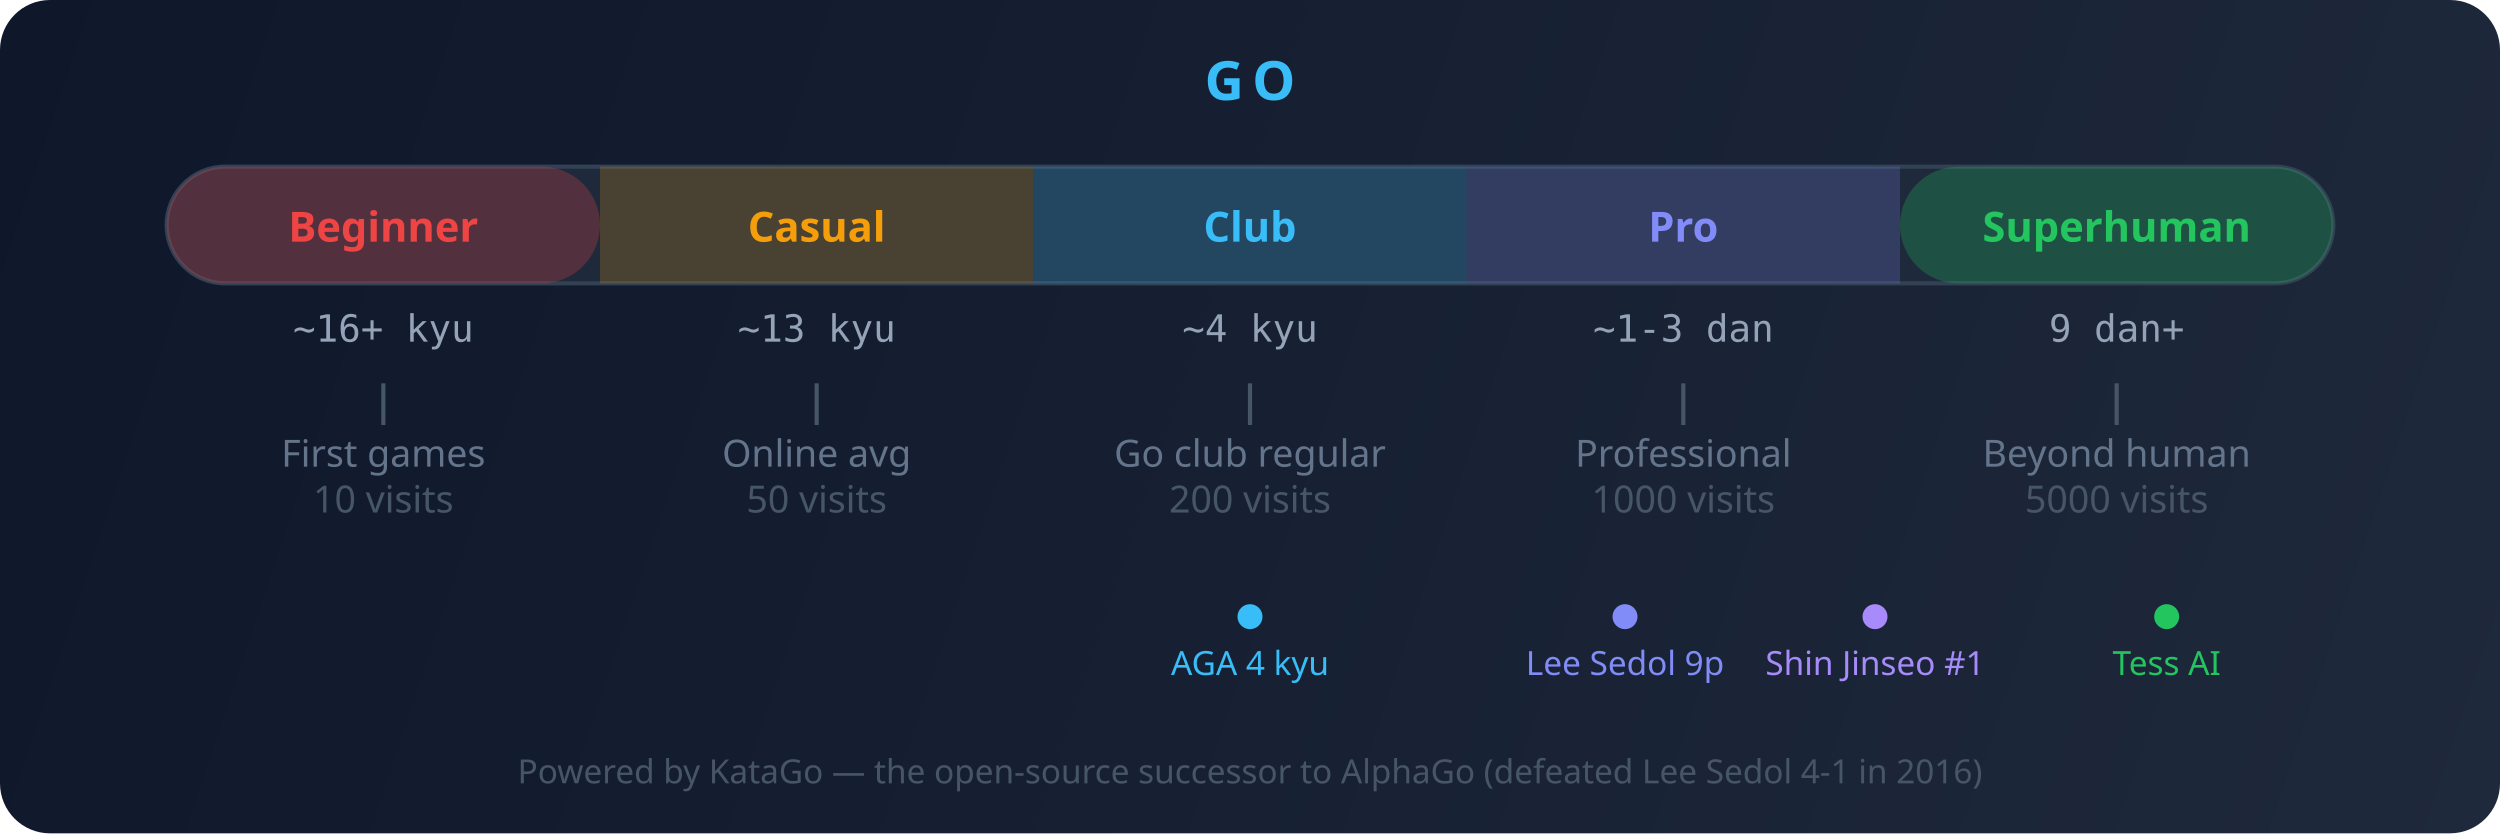
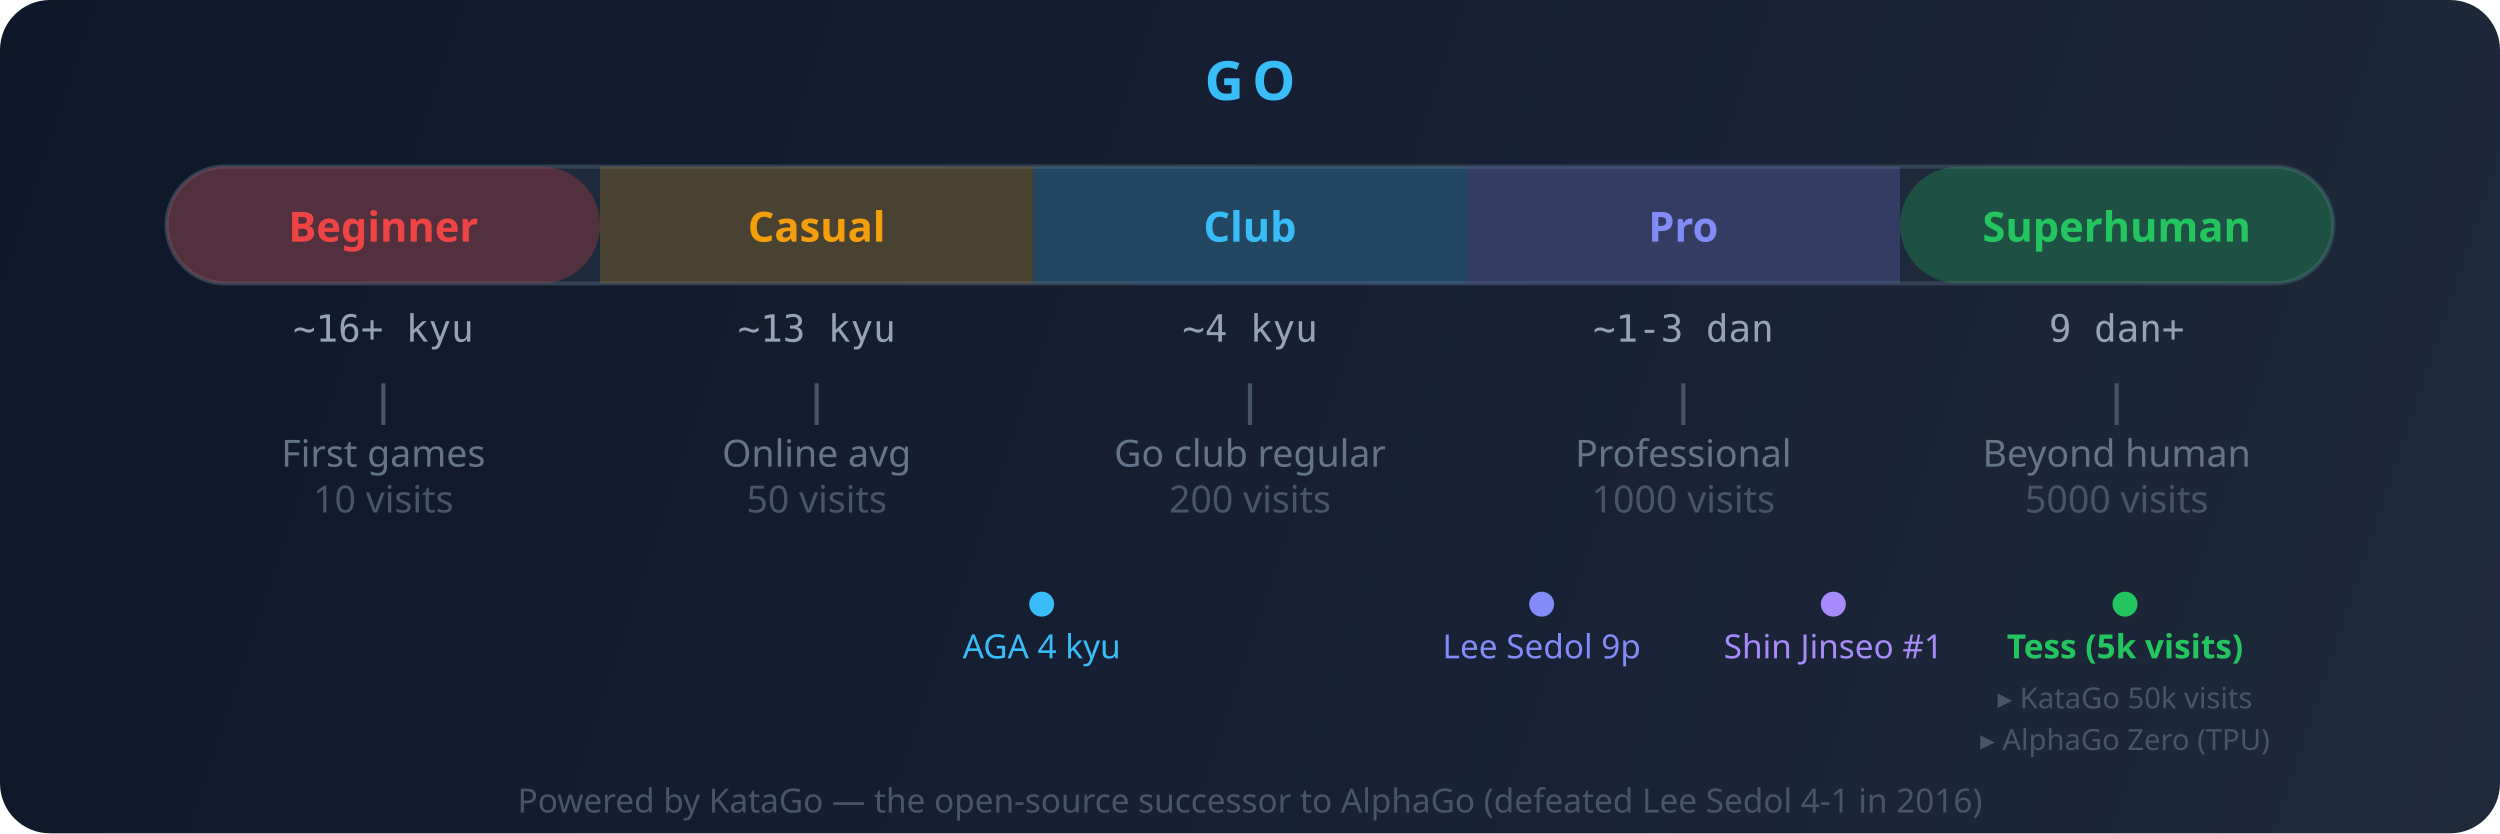
<svg xmlns="http://www.w3.org/2000/svg" viewBox="0 0 600 200" fill="none">
  <defs>
    <linearGradient id="bg" x1="0" y1="0" x2="600" y2="200" gradientUnits="userSpaceOnUse">
      <stop offset="0%" stop-color="#0f172a" />
      <stop offset="100%" stop-color="#1e293b" />
    </linearGradient>
  </defs>
  <rect width="600" height="200" rx="12" fill="url(#bg)" />
  <text x="300" y="24" font-family="system-ui, sans-serif" font-size="13" font-weight="700" fill="#38bdf8" text-anchor="middle" letter-spacing="2">GO</text>
  <rect x="40" y="40" width="520" height="28" rx="14" fill="#1e293b" stroke="#334155" stroke-width="1" />
  <rect x="40" y="40" width="104" height="28" rx="14" fill="#ef4444" opacity="0.25" />
  <rect x="144" y="40" width="104" height="28" fill="#f59e0b" opacity="0.2" />
  <rect x="248" y="40" width="104" height="28" fill="#38bdf8" opacity="0.2" />
  <rect x="352" y="40" width="104" height="28" fill="#818cf8" opacity="0.2" />
  <rect x="456" y="40" width="104" height="28" rx="14" fill="#22c55e" opacity="0.25" />
  <text x="92" y="58" font-family="system-ui, sans-serif" font-size="10" font-weight="700" fill="#ef4444" text-anchor="middle">Beginner</text>
  <text x="196" y="58" font-family="system-ui, sans-serif" font-size="10" font-weight="700" fill="#f59e0b" text-anchor="middle">Casual</text>
  <text x="300" y="58" font-family="system-ui, sans-serif" font-size="10" font-weight="700" fill="#38bdf8" text-anchor="middle">Club</text>
  <text x="404" y="58" font-family="system-ui, sans-serif" font-size="10" font-weight="700" fill="#818cf8" text-anchor="middle">Pro</text>
  <text x="508" y="58" font-family="system-ui, sans-serif" font-size="10" font-weight="700" fill="#22c55e" text-anchor="middle">Superhuman</text>
  <text x="92" y="82" font-family="monospace" font-size="9" fill="#94a3b8" text-anchor="middle">~16+ kyu</text>
  <text x="196" y="82" font-family="monospace" font-size="9" fill="#94a3b8" text-anchor="middle">~13 kyu</text>
  <text x="300" y="82" font-family="monospace" font-size="9" fill="#94a3b8" text-anchor="middle">~4 kyu</text>
  <text x="404" y="82" font-family="monospace" font-size="9" fill="#94a3b8" text-anchor="middle">~1-3 dan</text>
  <text x="508" y="82" font-family="monospace" font-size="9" fill="#94a3b8" text-anchor="middle">9 dan+</text>
  <g font-family="system-ui, sans-serif" font-size="9" fill="#64748b">
    <line x1="92" y1="92" x2="92" y2="102" stroke="#475569" stroke-width="1" />
    <text x="92" y="112" text-anchor="middle">First games</text>
    <text x="92" y="123" text-anchor="middle" fill="#475569">10 visits</text>
    <line x1="196" y1="92" x2="196" y2="102" stroke="#475569" stroke-width="1" />
    <text x="196" y="112" text-anchor="middle">Online avg</text>
    <text x="196" y="123" text-anchor="middle" fill="#475569">50 visits</text>
    <line x1="300" y1="92" x2="300" y2="102" stroke="#475569" stroke-width="1" />
    <text x="300" y="112" text-anchor="middle">Go club regular</text>
    <text x="300" y="123" text-anchor="middle" fill="#475569">200 visits</text>
    <line x1="404" y1="92" x2="404" y2="102" stroke="#475569" stroke-width="1" />
    <text x="404" y="112" text-anchor="middle">Professional</text>
    <text x="404" y="123" text-anchor="middle" fill="#475569">1000 visits</text>
    <line x1="508" y1="92" x2="508" y2="102" stroke="#475569" stroke-width="1" />
    <text x="508" y="112" text-anchor="middle">Beyond human</text>
    <text x="508" y="123" text-anchor="middle" fill="#475569">5000 visits</text>
  </g>
  <g font-family="system-ui, sans-serif" font-size="8">
-     <circle cx="390" cy="148" r="3" fill="#818cf8" />
-     <text x="390" y="162" fill="#818cf8" text-anchor="middle">Lee Sedol 9p</text>
-     <circle cx="450" cy="148" r="3" fill="#a78bfa" />
-     <text x="450" y="162" fill="#a78bfa" text-anchor="middle">Shin Jinseo #1</text>
-     <circle cx="520" cy="148" r="3" fill="#22c55e" />
-     <text x="520" y="162" fill="#22c55e" text-anchor="middle">Tess AI</text>
-     <circle cx="300" cy="148" r="3" fill="#38bdf8" />
-     <text x="300" y="162" fill="#38bdf8" text-anchor="middle">AGA 4 kyu</text>
+     <circle cx="250" cy="145" r="3" fill="#38bdf8" />
+     <text x="250" y="158" fill="#38bdf8" text-anchor="middle">AGA 4 kyu</text>
+     <circle cx="370" cy="145" r="3" fill="#818cf8" />
+     <text x="370" y="158" fill="#818cf8" text-anchor="middle">Lee Sedol 9p</text>
+     <circle cx="440" cy="145" r="3" fill="#a78bfa" />
+     <text x="440" y="158" fill="#a78bfa" text-anchor="middle">Shin Jinseo #1</text>
+     <circle cx="510" cy="145" r="3" fill="#22c55e" />
+     <text x="510" y="158" fill="#22c55e" text-anchor="middle" font-weight="700">Tess (5k visits)</text>
  </g>
-   <text x="300" y="188" font-family="system-ui, sans-serif" font-size="8" fill="#475569" text-anchor="middle">Powered by KataGo — the open-source successor to AlphaGo (defeated Lee Sedol 4-1 in 2016)</text>
+   <g font-family="system-ui, sans-serif" font-size="7" fill="#475569">
+     <text x="510" y="170" text-anchor="middle">▸ KataGo 50k visits</text>
+     <text x="510" y="180" text-anchor="middle">▸ AlphaGo Zero (TPU)</text>
+   </g>
+   <text x="300" y="195" font-family="system-ui, sans-serif" font-size="8" fill="#475569" text-anchor="middle">Powered by KataGo — the open-source successor to AlphaGo (defeated Lee Sedol 4-1 in 2016)</text>
</svg>
